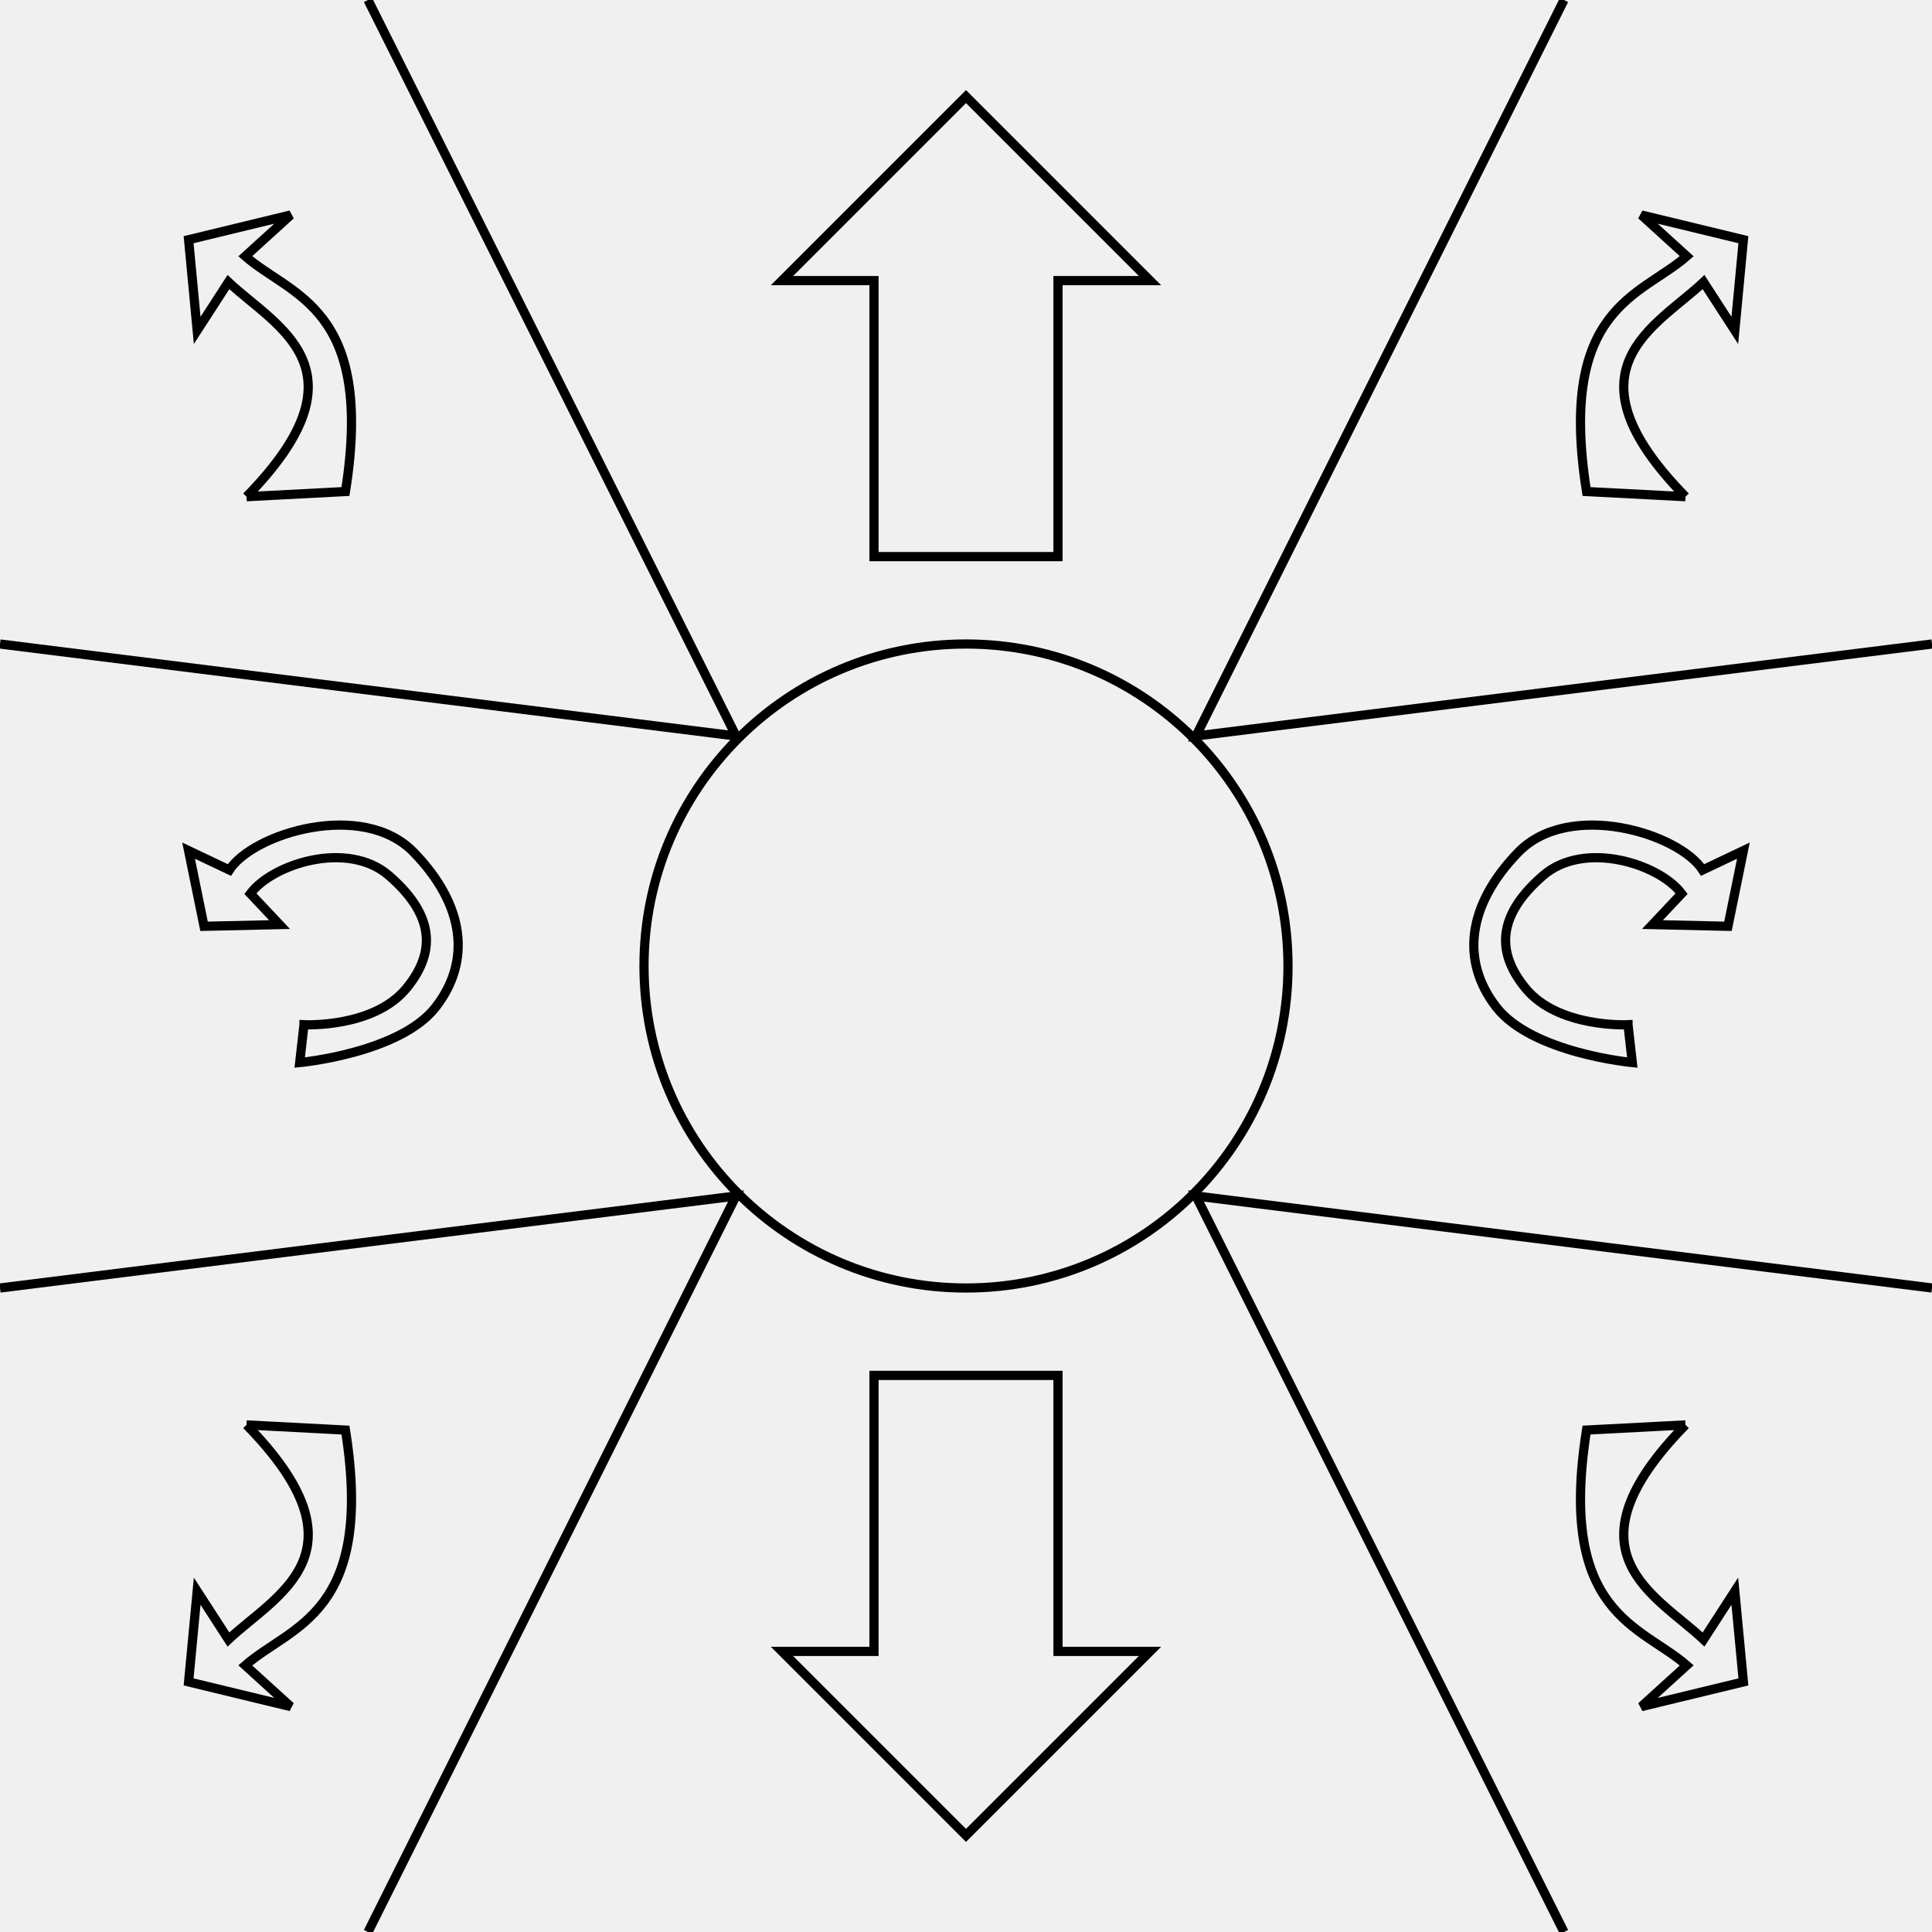
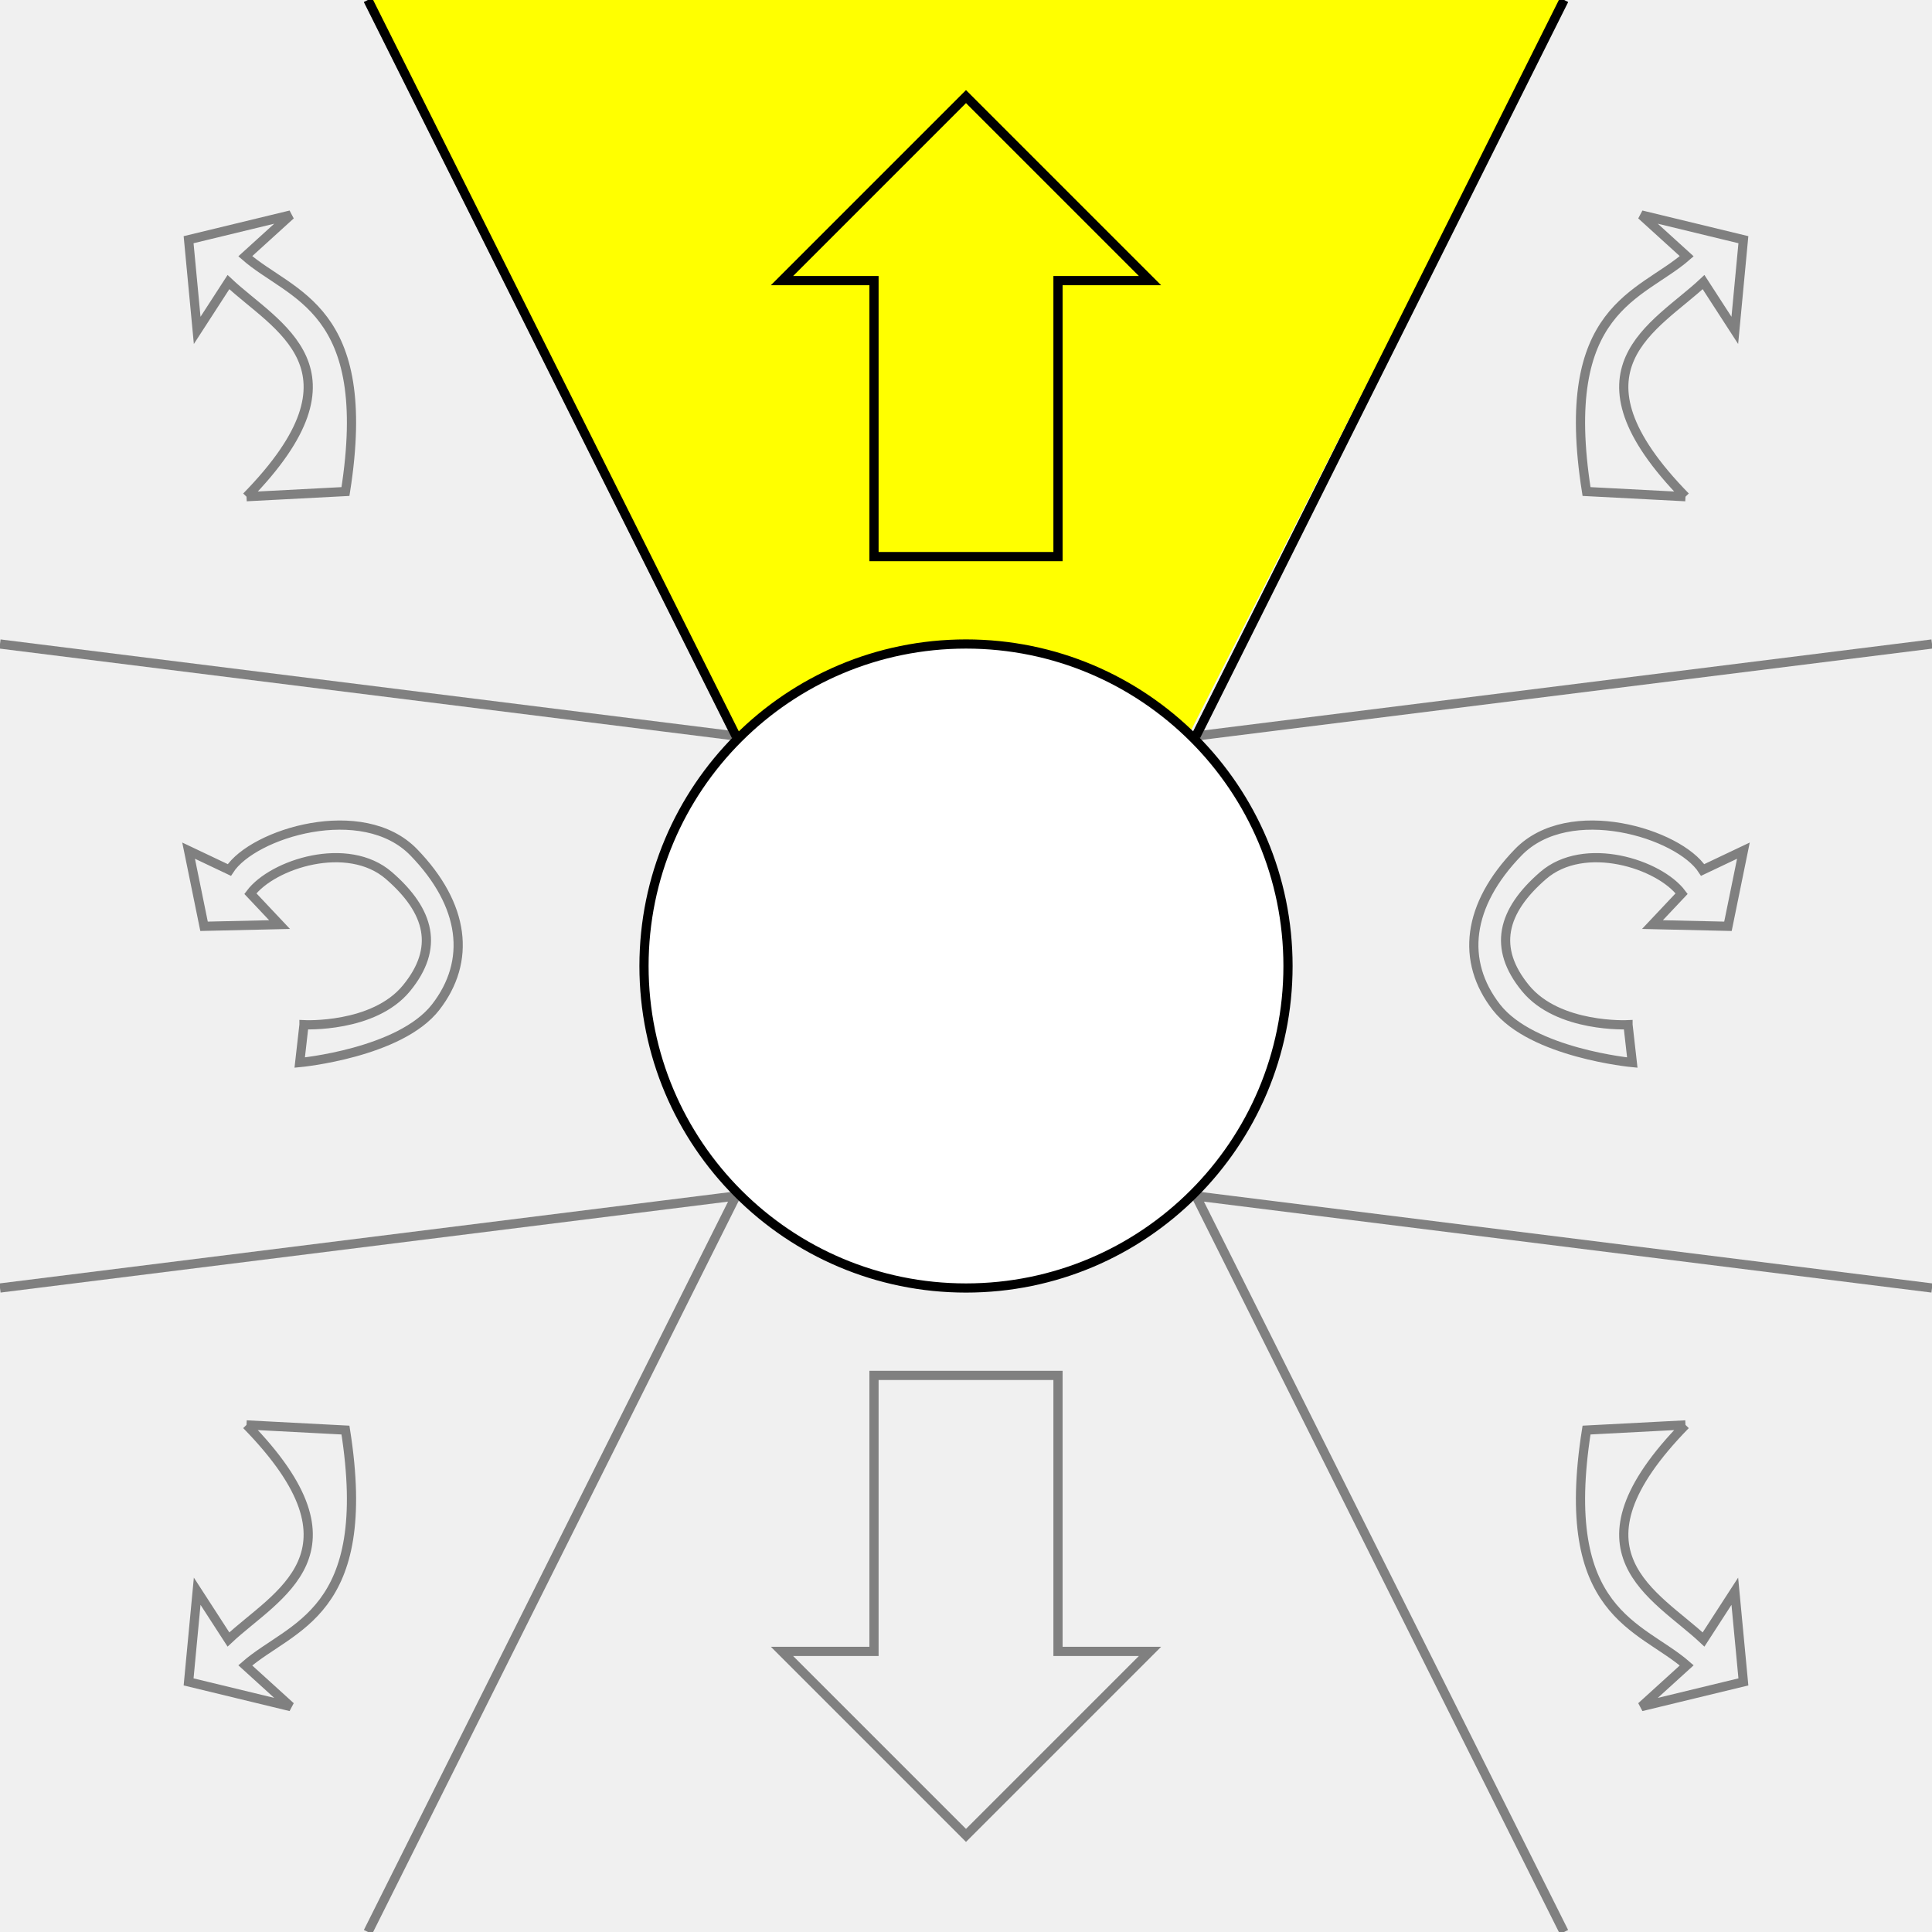
- <svg xmlns="http://www.w3.org/2000/svg" width="210" height="210" id="svg2" version="1.1">
-   <defs id="defs4" />
-   <g id="layer1" transform="translate(0,-842.3622)">
+ <svg xmlns="http://www.w3.org/2000/svg" width="210" height="210" id="svg2" version="1.1" enable-background="new">
+   <defs id="defs4">
+     <filter id="filter3878">
+       <feBlend mode="screen" in2="BackgroundImage" id="feBlend3880" />
+     </filter>
+   </defs>
+   <g id="layer1" transform="translate(0,-842.3622)" style="display:none">
    <path style="fill:none;stroke:#000000;stroke-width:1px;stroke-linecap:butt;stroke-linejoin:miter;stroke-opacity:1" d="m 95,902.862 20,0 0,-30 10,0 -20,-20 -20,20 10,0 z" id="path3015" />
    <path id="path3017" d="m 115,991.862 -20,0 0,30 -10,0 20,20 20,-20 -10,0 z" style="fill:none;stroke:#000000;stroke-width:1px;stroke-linecap:butt;stroke-linejoin:miter;stroke-opacity:1" />
    <path style="fill:none;stroke:#000000;stroke-width:1px;stroke-linecap:butt;stroke-linejoin:miter;stroke-opacity:1" d="M 80,80 40,0" id="path3019" transform="translate(0,842.3622)" />
    <path style="fill:none;stroke:#000000;stroke-width:1px;stroke-linecap:butt;stroke-linejoin:miter;stroke-opacity:1" d="M 170,0 130,80 210,70" id="path3021" transform="translate(0,842.3622)" />
    <path style="fill:none;stroke:#000000;stroke-width:1px;stroke-linecap:butt;stroke-linejoin:miter;stroke-opacity:1" d="m 210,140 -80,-10 40,80" id="path3023" transform="translate(0,842.3622)" />
    <path style="fill:none;stroke:#000000;stroke-width:1px;stroke-linecap:butt;stroke-linejoin:miter;stroke-opacity:1" d="M 40,210 80,130 0,140" id="path3025" transform="translate(0,842.3622)" />
    <path style="fill:none;stroke:#000000;stroke-width:1px;stroke-linecap:butt;stroke-linejoin:miter;stroke-opacity:1" d="M 80,80 0,70" id="path3027" transform="translate(0,842.3622)" />
-     <path style="color:#000000;fill:none;stroke:#000000;stroke-width:0.856;stroke-linecap:butt;stroke-linejoin:miter;stroke-miterlimit:4;stroke-opacity:1;stroke-dasharray:none;stroke-dashoffset:0;marker:none;visibility:visible;display:inline;overflow:visible;enable-background:accumulate" id="path3031" d="m 120,90 a 30,30 0 1 1 -60,0 30,30 0 1 1 60,0 z" transform="matrix(1.166667,0,0,1.166667,-3e-6,842.3622)" />
    <g id="g3053">
      <path id="path3035" d="m 26.794,896.351 10.756,-0.562 C 40.719,875.742 31.657,874.583 26.66,870.213 l 4.933,-4.481 -11.093,2.685 0.933,9.856 3.398,-5.248 c 5.166,4.867 15.534,9.453 1.962,23.327" style="fill:none;stroke:#000000;stroke-width:1px;stroke-linecap:butt;stroke-linejoin:miter;stroke-opacity:1" />
      <path style="fill:none;stroke:#000000;stroke-width:1px;stroke-linecap:butt;stroke-linejoin:miter;stroke-opacity:1" d="m 183.206,896.351 -10.756,-0.562 c -3.17,-20.047 5.893,-21.207 10.889,-25.577 l -4.933,-4.481 11.093,2.685 -0.933,9.856 -3.398,-5.248 c -5.166,4.867 -15.534,9.453 -1.962,23.327" id="path3039" />
    </g>
    <g id="g3057" transform="matrix(1,0,0,-1,0,1893.594)">
      <path style="fill:none;stroke:#000000;stroke-width:1px;stroke-linecap:butt;stroke-linejoin:miter;stroke-opacity:1" d="m 26.794,896.351 10.756,-0.562 C 40.719,875.742 31.657,874.583 26.66,870.213 l 4.933,-4.481 -11.093,2.685 0.933,9.856 3.398,-5.248 c 5.166,4.867 15.534,9.453 1.962,23.327" id="path3059" />
      <path id="path3061" d="m 183.206,896.351 -10.756,-0.562 c -3.17,-20.047 5.893,-21.207 10.889,-25.577 l -4.933,-4.481 11.093,2.685 -0.933,9.856 -3.398,-5.248 c -5.166,4.867 -15.534,9.453 -1.962,23.327" style="fill:none;stroke:#000000;stroke-width:1px;stroke-linecap:butt;stroke-linejoin:miter;stroke-opacity:1" />
    </g>
    <path style="fill:none;stroke:#000000;stroke-width:1px;stroke-linecap:butt;stroke-linejoin:miter;stroke-opacity:1" d="m 33.043,953.748 -0.466,4.112 c 0,0 10.898,-1.022 14.781,-6.028 3.883,-5.006 3.177,-11.084 -2.378,-16.822 -5.555,-5.737 -17.481,-2.066 -20.05,1.916 L 20.5,934.823 l 1.679,8.224 8.206,-0.187 -3.171,-3.364 c 2.419,-3.238 10.584,-5.846 15.061,-1.963 4.476,3.883 5.487,7.881 1.912,12.242 -3.575,4.362 -11.144,3.972 -11.144,3.972 z" id="path3063" />
    <path id="path3065" d="m 176.957,953.748 0.466,4.112 c 0,0 -10.898,-1.022 -14.781,-6.028 -3.882,-5.006 -3.177,-11.084 2.378,-16.822 5.555,-5.737 17.481,-2.066 20.05,1.916 l 4.43,-2.103 -1.679,8.224 -8.206,-0.187 3.171,-3.364 c -2.419,-3.238 -10.584,-5.846 -15.061,-1.963 -4.476,3.883 -5.487,7.881 -1.912,12.242 3.575,4.362 11.144,3.972 11.144,3.972 z" style="fill:none;stroke:#000000;stroke-width:1px;stroke-linecap:butt;stroke-linejoin:miter;stroke-opacity:1" />
  </g>
+   <g transform="translate(0,-842.3622)" id="g3882" style="display:inline">
+     <path id="path3884" d="m 95,902.862 20,0 0,-30 10,0 -20,-20 -20,20 10,0 z" style="fill:none;stroke:#808080;stroke-width:1px;stroke-linecap:butt;stroke-linejoin:miter;stroke-opacity:1" />
+     <path style="fill:none;stroke:#808080;stroke-width:1px;stroke-linecap:butt;stroke-linejoin:miter;stroke-opacity:1" d="m 115,991.862 -20,0 0,30 -10,0 20,20 20,-20 -10,0 z" id="path3886" />
+     <path transform="translate(0,842.3622)" id="path3888" d="M 80,80 40,0" style="fill:none;stroke:#808080;stroke-width:1px;stroke-linecap:butt;stroke-linejoin:miter;stroke-opacity:1" />
+     <path transform="translate(0,842.3622)" id="path3890" d="M 170,0 130,80 210,70" style="fill:none;stroke:#808080;stroke-width:1px;stroke-linecap:butt;stroke-linejoin:miter;stroke-opacity:1" />
+     <path transform="translate(0,842.3622)" id="path3892" d="m 210,140 -80,-10 40,80" style="fill:none;stroke:#808080;stroke-width:1px;stroke-linecap:butt;stroke-linejoin:miter;stroke-opacity:1" />
+     <path transform="translate(0,842.3622)" id="path3894" d="M 40,210 80,130 0,140" style="fill:none;stroke:#808080;stroke-width:1px;stroke-linecap:butt;stroke-linejoin:miter;stroke-opacity:1" />
+     <path transform="translate(0,842.3622)" id="path3896" d="M 80,80 0,70" style="fill:none;stroke:#808080;stroke-width:1px;stroke-linecap:butt;stroke-linejoin:miter;stroke-opacity:1" />
+     <g id="g3898" style="stroke:#808080">
+       <path style="fill:none;stroke:#808080;stroke-width:1px;stroke-linecap:butt;stroke-linejoin:miter;stroke-opacity:1" d="m 26.794,896.351 10.756,-0.562 C 40.719,875.742 31.657,874.583 26.66,870.213 l 4.933,-4.481 -11.093,2.685 0.933,9.856 3.398,-5.248 c 5.166,4.867 15.534,9.453 1.962,23.327" id="path3900" />
+       <path id="path3902" d="m 183.206,896.351 -10.756,-0.562 c -3.17,-20.047 5.893,-21.207 10.889,-25.577 l -4.933,-4.481 11.093,2.685 -0.933,9.856 -3.398,-5.248 c -5.166,4.867 -15.534,9.453 -1.962,23.327" style="fill:none;stroke:#808080;stroke-width:1px;stroke-linecap:butt;stroke-linejoin:miter;stroke-opacity:1" />
+     </g>
+     <g transform="matrix(1,0,0,-1,0,1893.594)" id="g3904" style="stroke:#808080">
+       <path id="path3906" d="m 26.794,896.351 10.756,-0.562 C 40.719,875.742 31.657,874.583 26.66,870.213 l 4.933,-4.481 -11.093,2.685 0.933,9.856 3.398,-5.248 c 5.166,4.867 15.534,9.453 1.962,23.327" style="fill:none;stroke:#808080;stroke-width:1px;stroke-linecap:butt;stroke-linejoin:miter;stroke-opacity:1" />
+       <path style="fill:none;stroke:#808080;stroke-width:1px;stroke-linecap:butt;stroke-linejoin:miter;stroke-opacity:1" d="m 183.206,896.351 -10.756,-0.562 c -3.17,-20.047 5.893,-21.207 10.889,-25.577 l -4.933,-4.481 11.093,2.685 -0.933,9.856 -3.398,-5.248 c -5.166,4.867 -15.534,9.453 -1.962,23.327" id="path3908" />
+     </g>
+     <path id="path3910" d="m 33.043,953.748 -0.466,4.112 c 0,0 10.898,-1.022 14.781,-6.028 3.883,-5.006 3.177,-11.084 -2.378,-16.822 -5.555,-5.737 -17.481,-2.066 -20.05,1.916 L 20.5,934.823 l 1.679,8.224 8.206,-0.187 -3.171,-3.364 c 2.419,-3.238 10.584,-5.846 15.061,-1.963 4.476,3.883 5.487,7.881 1.912,12.242 -3.575,4.362 -11.144,3.972 -11.144,3.972 z" style="fill:none;stroke:#808080;stroke-width:1px;stroke-linecap:butt;stroke-linejoin:miter;stroke-opacity:1" />
+     <path style="fill:none;stroke:#808080;stroke-width:1px;stroke-linecap:butt;stroke-linejoin:miter;stroke-opacity:1" d="m 176.957,953.748 0.466,4.112 c 0,0 -10.898,-1.022 -14.781,-6.028 -3.882,-5.006 -3.177,-11.084 2.378,-16.822 5.555,-5.737 17.481,-2.066 20.05,1.916 l 4.43,-2.103 -1.679,8.224 -8.206,-0.187 3.171,-3.364 c -2.419,-3.238 -10.584,-5.846 -15.061,-1.963 -4.476,3.883 -5.487,7.881 -1.912,12.242 3.575,4.362 11.144,3.972 11.144,3.972 z" id="path3912" />
+   </g>
+   <g id="layer11" style="display:none">
+     <path style="fill:#ffff00;stroke:none" d="M 0,70 80,80 40,0 0,0 z" id="path4022" />
+     <path style="fill:none;stroke:#000000;stroke-width:1px;stroke-linecap:butt;stroke-linejoin:miter;stroke-opacity:1" d="M 26.794,53.989 37.549,53.428 C 40.719,33.38 31.657,32.221 26.66,27.851 L 31.593,23.369 20.5,26.054 l 0.933,9.856 3.398,-5.248 c 5.166,4.867 15.534,9.453 1.962,23.327" id="path4013" />
+     <path style="fill:none;stroke:#000000;stroke-width:1px;stroke-linecap:butt;stroke-linejoin:miter;stroke-opacity:1" d="M 0,70 80,80 40,0" id="path4024" />
+   </g>
+   <g id="layer10" style="display:none">
+     <path style="fill:#ffff00;stroke:none" d="M 0,140 80,130 80,80 0,70 0,140" id="path4004" />
+     <path transform="translate(0,-842.3622)" style="fill:none;stroke:#000000;stroke-width:1px;stroke-linecap:butt;stroke-linejoin:miter;stroke-opacity:1;display:inline" d="m 33.043,953.748 -0.466,4.112 c 0,0 10.898,-1.022 14.781,-6.028 3.883,-5.006 3.177,-11.084 -2.378,-16.822 -5.555,-5.737 -17.481,-2.066 -20.05,1.916 L 20.5,934.823 l 1.679,8.224 8.206,-0.187 -3.171,-3.364 c 2.419,-3.238 10.584,-5.846 15.061,-1.963 4.476,3.883 5.487,7.881 1.912,12.242 -3.575,4.362 -11.144,3.972 -11.144,3.972 z" id="path4001" />
+     <path style="fill:none;stroke:#000000;stroke-width:1px;stroke-linecap:butt;stroke-linejoin:miter;stroke-opacity:1" d="M 0,140 80,130" id="path4006" />
+     <path style="fill:none;stroke:#000000;stroke-width:1px;stroke-linecap:butt;stroke-linejoin:miter;stroke-opacity:1" d="M 0,70 80,80" id="path4008" />
+   </g>
+   <g id="layer9" style="display:none">
+     <path style="fill:#ffff00;stroke:none" d="M 40,210 80,130 0,140 0,210 z" id="path3996" />
+     <path id="path3987" d="m 26.794,154.88 10.756,0.562 c 3.17,20.047 -5.893,21.207 -10.889,25.577 l 4.933,4.481 L 20.5,182.815 l 0.933,-9.856 3.398,5.248 c 5.166,-4.867 15.534,-9.453 1.962,-23.327" style="fill:none;stroke:#000000;stroke-width:1px;stroke-linecap:butt;stroke-linejoin:miter;stroke-opacity:1" />
+     <path style="fill:none;stroke:#000000;stroke-width:1px;stroke-linecap:butt;stroke-linejoin:miter;stroke-opacity:1" d="M 40,210 80,130 0,140" id="path3998" />
+   </g>
+   <g id="layer8" style="display:none">
+     <path style="fill:#ffff00;stroke:none" d="m 40,210 40,-80 50,0 40,80 z" id="path3959" />
+     <path transform="translate(0,-842.3622)" id="path3961" d="m 115,991.862 -20,0 0,30 -10,0 20,20 20,-20 -10,0 z" style="fill:none;stroke:#000000;stroke-width:1px;stroke-linecap:butt;stroke-linejoin:miter;stroke-opacity:1;display:inline" />
+     <path style="fill:none;stroke:#000000;stroke-width:1px;stroke-linecap:butt;stroke-linejoin:miter;stroke-opacity:1" d="M 40,210 80,130" id="path3964" />
+     <path style="fill:none;stroke:#000000;stroke-width:1px;stroke-linecap:butt;stroke-linejoin:miter;stroke-opacity:1" d="m 130,130 40,80" id="path3966" />
+   </g>
+   <g id="layer7" style="display:none">
+     <path style="fill:#ffff00;stroke:none" d="m 170,210 -40,-80 80,10 0,70 z" id="path3956" />
+     <path style="fill:none;stroke:#000000;stroke-width:1px;stroke-linecap:butt;stroke-linejoin:miter;stroke-opacity:1" d="m 183.206,154.88 -10.756,0.562 c -3.17,20.047 5.893,21.207 10.889,25.577 l -4.933,4.481 11.093,-2.685 -0.933,-9.856 -3.398,5.248 c -5.166,-4.867 -15.534,-9.453 -1.962,-23.327" id="path3946" />
+     <path style="fill:none;stroke:#000000;stroke-width:1px;stroke-linecap:butt;stroke-linejoin:miter;stroke-opacity:1" d="m 130,130 40,80" id="path3968" />
+     <path style="fill:none;stroke:#000000;stroke-width:1px;stroke-linecap:butt;stroke-linejoin:miter;stroke-opacity:1" d="M 210,140 130,130" id="path3970" />
+   </g>
+   <g id="layer6" style="display:none">
+     <path style="fill:#ffff00;stroke:none" d="m 130,130 0,-50 80,-10 0,70 z" id="path3939" />
+     <path transform="translate(0,-842.3622)" id="path3936" d="m 176.957,953.748 0.466,4.112 c 0,0 -10.898,-1.022 -14.781,-6.028 -3.882,-5.006 -3.177,-11.084 2.378,-16.822 5.555,-5.737 17.481,-2.066 20.05,1.916 l 4.43,-2.103 -1.679,8.224 -8.206,-0.187 3.171,-3.364 c -2.419,-3.238 -10.584,-5.846 -15.061,-1.963 -4.476,3.883 -5.487,7.881 -1.912,12.242 3.575,4.362 11.144,3.972 11.144,3.972 z" style="fill:none;stroke:#000000;stroke-width:1px;stroke-linecap:butt;stroke-linejoin:miter;stroke-opacity:1;display:inline" />
+     <path style="fill:none;stroke:#000000;stroke-width:1px;stroke-linecap:butt;stroke-linejoin:miter;stroke-opacity:1" d="M 130,80 210,70" id="path3972" />
+     <path style="fill:none;stroke:#000000;stroke-width:1px;stroke-linecap:butt;stroke-linejoin:miter;stroke-opacity:1" d="m 130,130 80,10" id="path3974" />
+   </g>
+   <g id="layer5" style="display:none">
+     <path style="fill:#ffff00;stroke:none;display:inline" d="m 130,80 40,-80 40,0 0,70 -80,10 z" id="path3920" />
+     <path id="path3928" d="M 183.206,53.989 172.451,53.428 C 169.281,33.38 178.343,32.221 183.34,27.851 l -4.933,-4.481 11.093,2.685 -0.933,9.856 -3.398,-5.248 c -5.166,4.867 -15.534,9.453 -1.962,23.327" style="fill:none;stroke:#000000;stroke-width:1px;stroke-linecap:butt;stroke-linejoin:miter;stroke-opacity:1" />
+     <path style="fill:none;stroke:#000000;stroke-width:1px;stroke-linecap:butt;stroke-linejoin:miter;stroke-opacity:1" d="M 130,80 210,70" id="path3976" />
+     <path style="fill:none;stroke:#000000;stroke-width:1px;stroke-linecap:butt;stroke-linejoin:miter;stroke-opacity:1" d="M 170,0 130,80" id="path3978" />
+   </g>
+   <g id="layer2" style="display:inline">
+     <path style="fill:#ffff00;stroke:none" d="M 40.154,-0.112 79.802,79.943 129.047,80.195 169.958,-0.364 z" id="path3842" />
+     <path transform="translate(0,-842.3622)" id="path3846" d="m 95,902.862 20,0 0,-30 10,0 -20,-20 -20,20 10,0 z" style="fill:none;stroke:#000000;stroke-width:1px;stroke-linecap:butt;stroke-linejoin:miter;stroke-opacity:1;display:inline" />
+     <path style="fill:none;stroke:#000000;stroke-width:1px;stroke-linecap:butt;stroke-linejoin:miter;stroke-opacity:1" d="M 40,0 80,80" id="path3980" />
+     <path style="fill:none;stroke:#000000;stroke-width:1px;stroke-linecap:butt;stroke-linejoin:miter;stroke-opacity:1" d="M 130,80 170,0" id="path3982" />
+   </g>
+   <g id="layer3" style="display:inline">
+     <path style="color:#000000;fill:#ffffff;stroke:#000000;stroke-width:0.856;stroke-linecap:butt;stroke-linejoin:miter;stroke-miterlimit:4;stroke-opacity:1;stroke-dasharray:none;stroke-dashoffset:0;marker:none;visibility:visible;display:inline;overflow:visible;enable-background:accumulate" id="path3031" d="m 120,90 a 30,30 0 1 1 -60,0 30,30 0 1 1 60,0 z" transform="matrix(1.166667,0,0,1.166667,-3e-6,0)" />
+   </g>
</svg>
